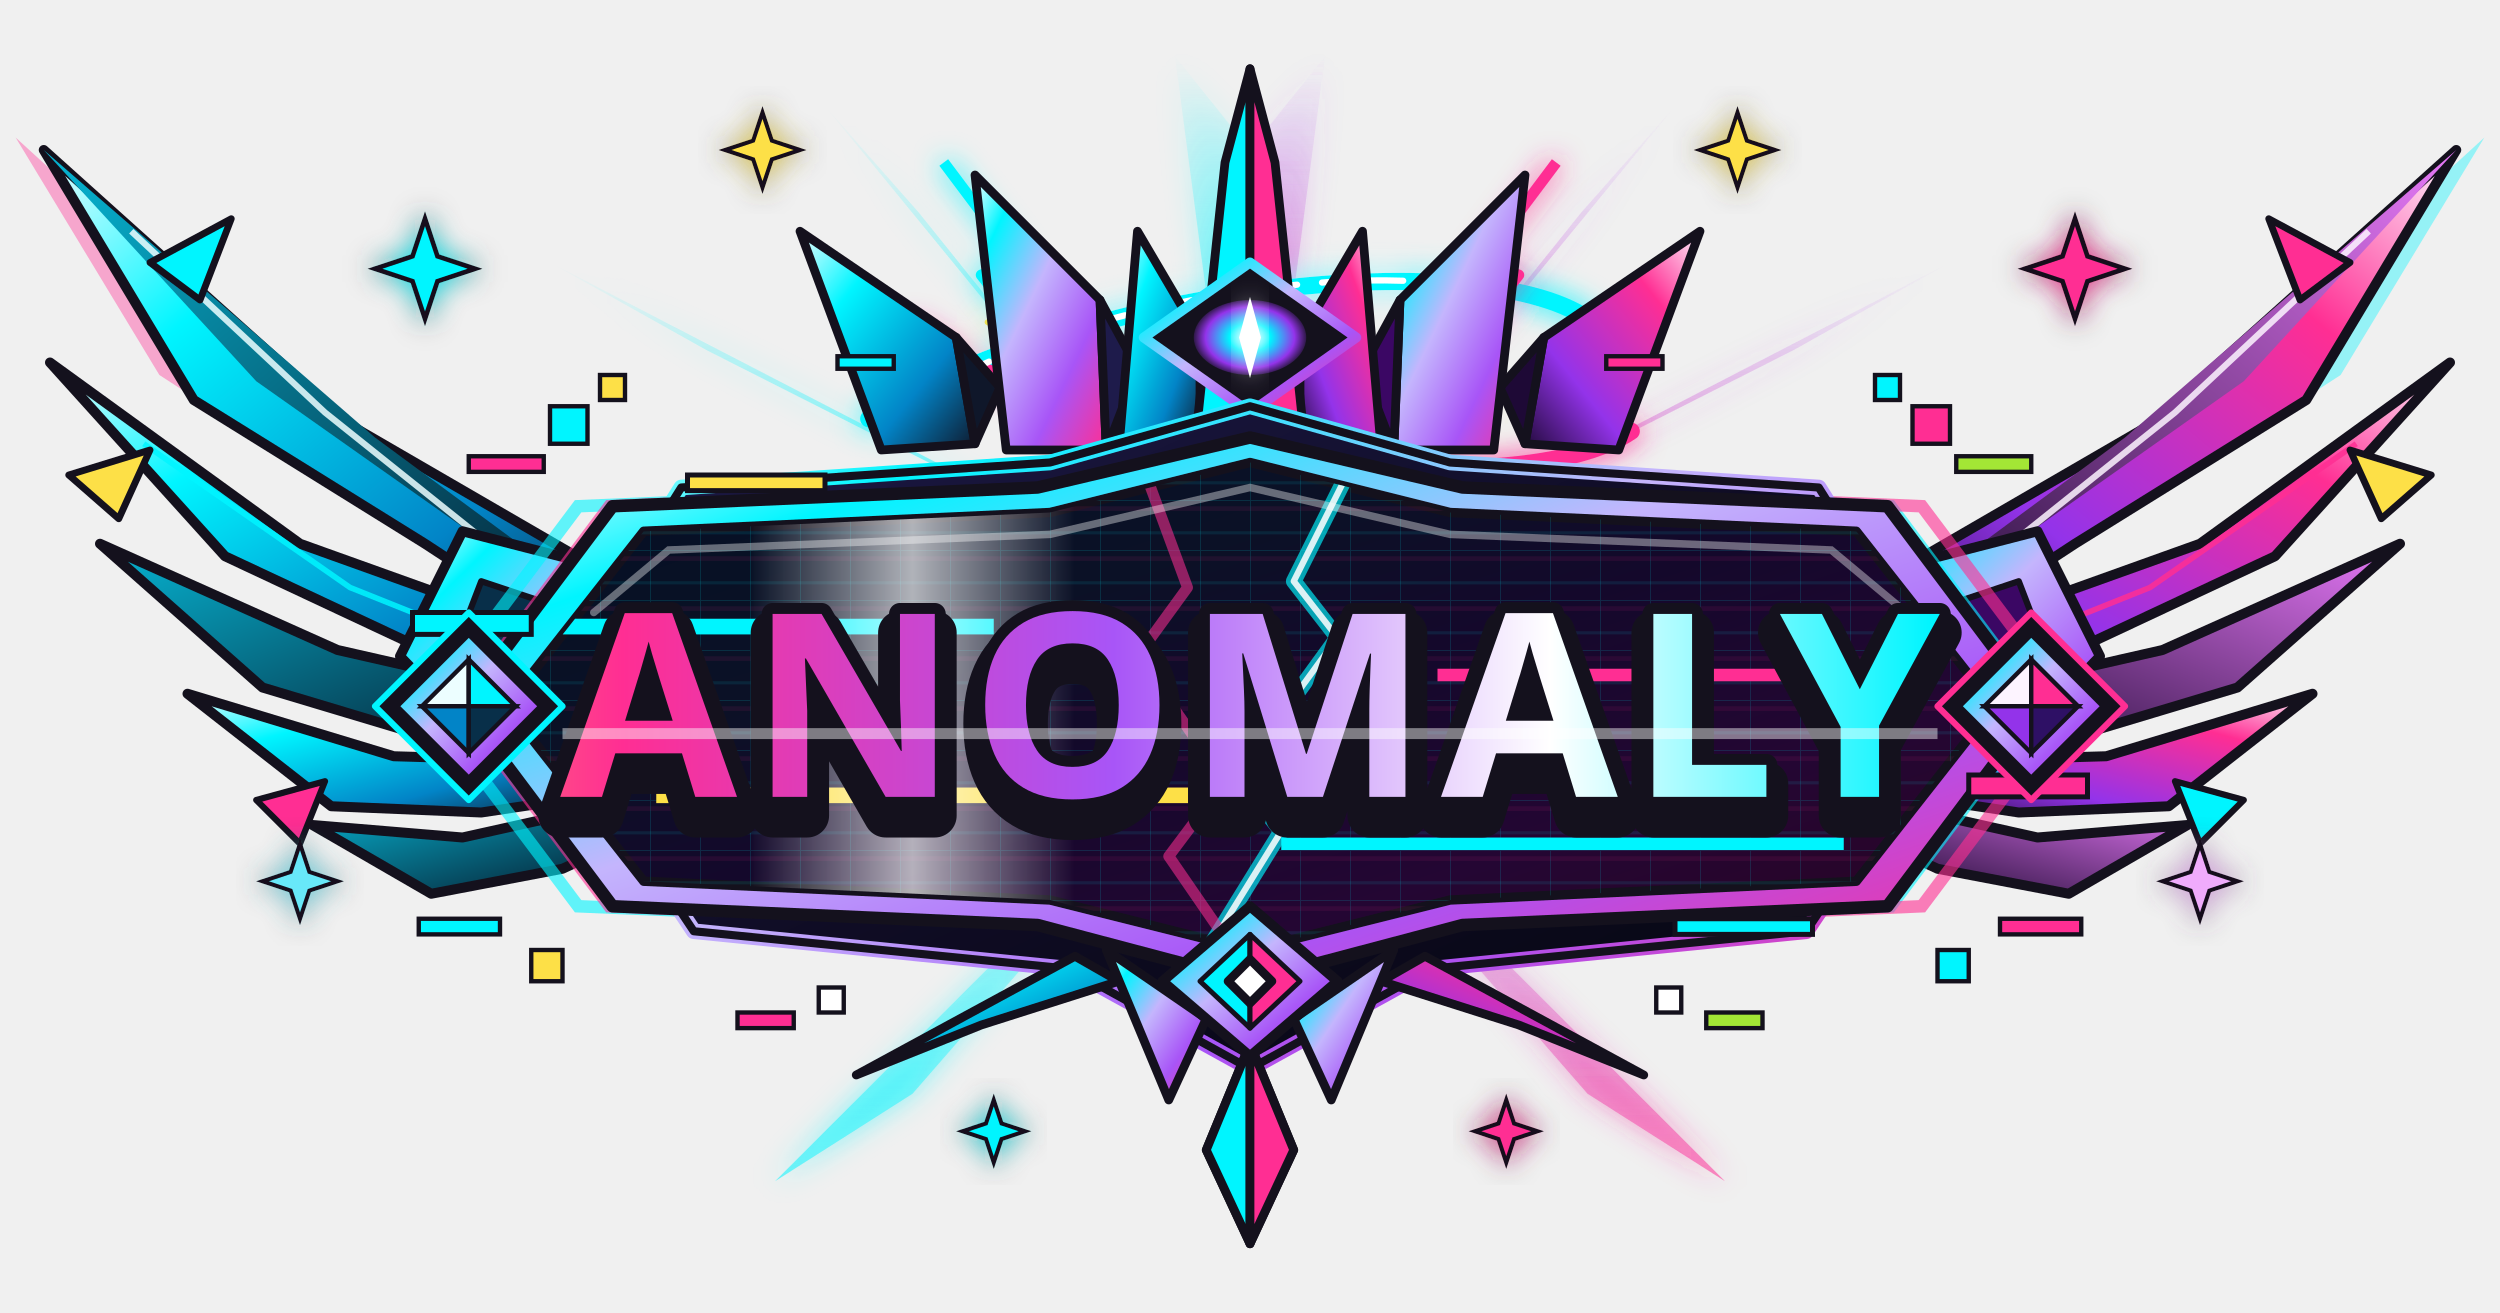
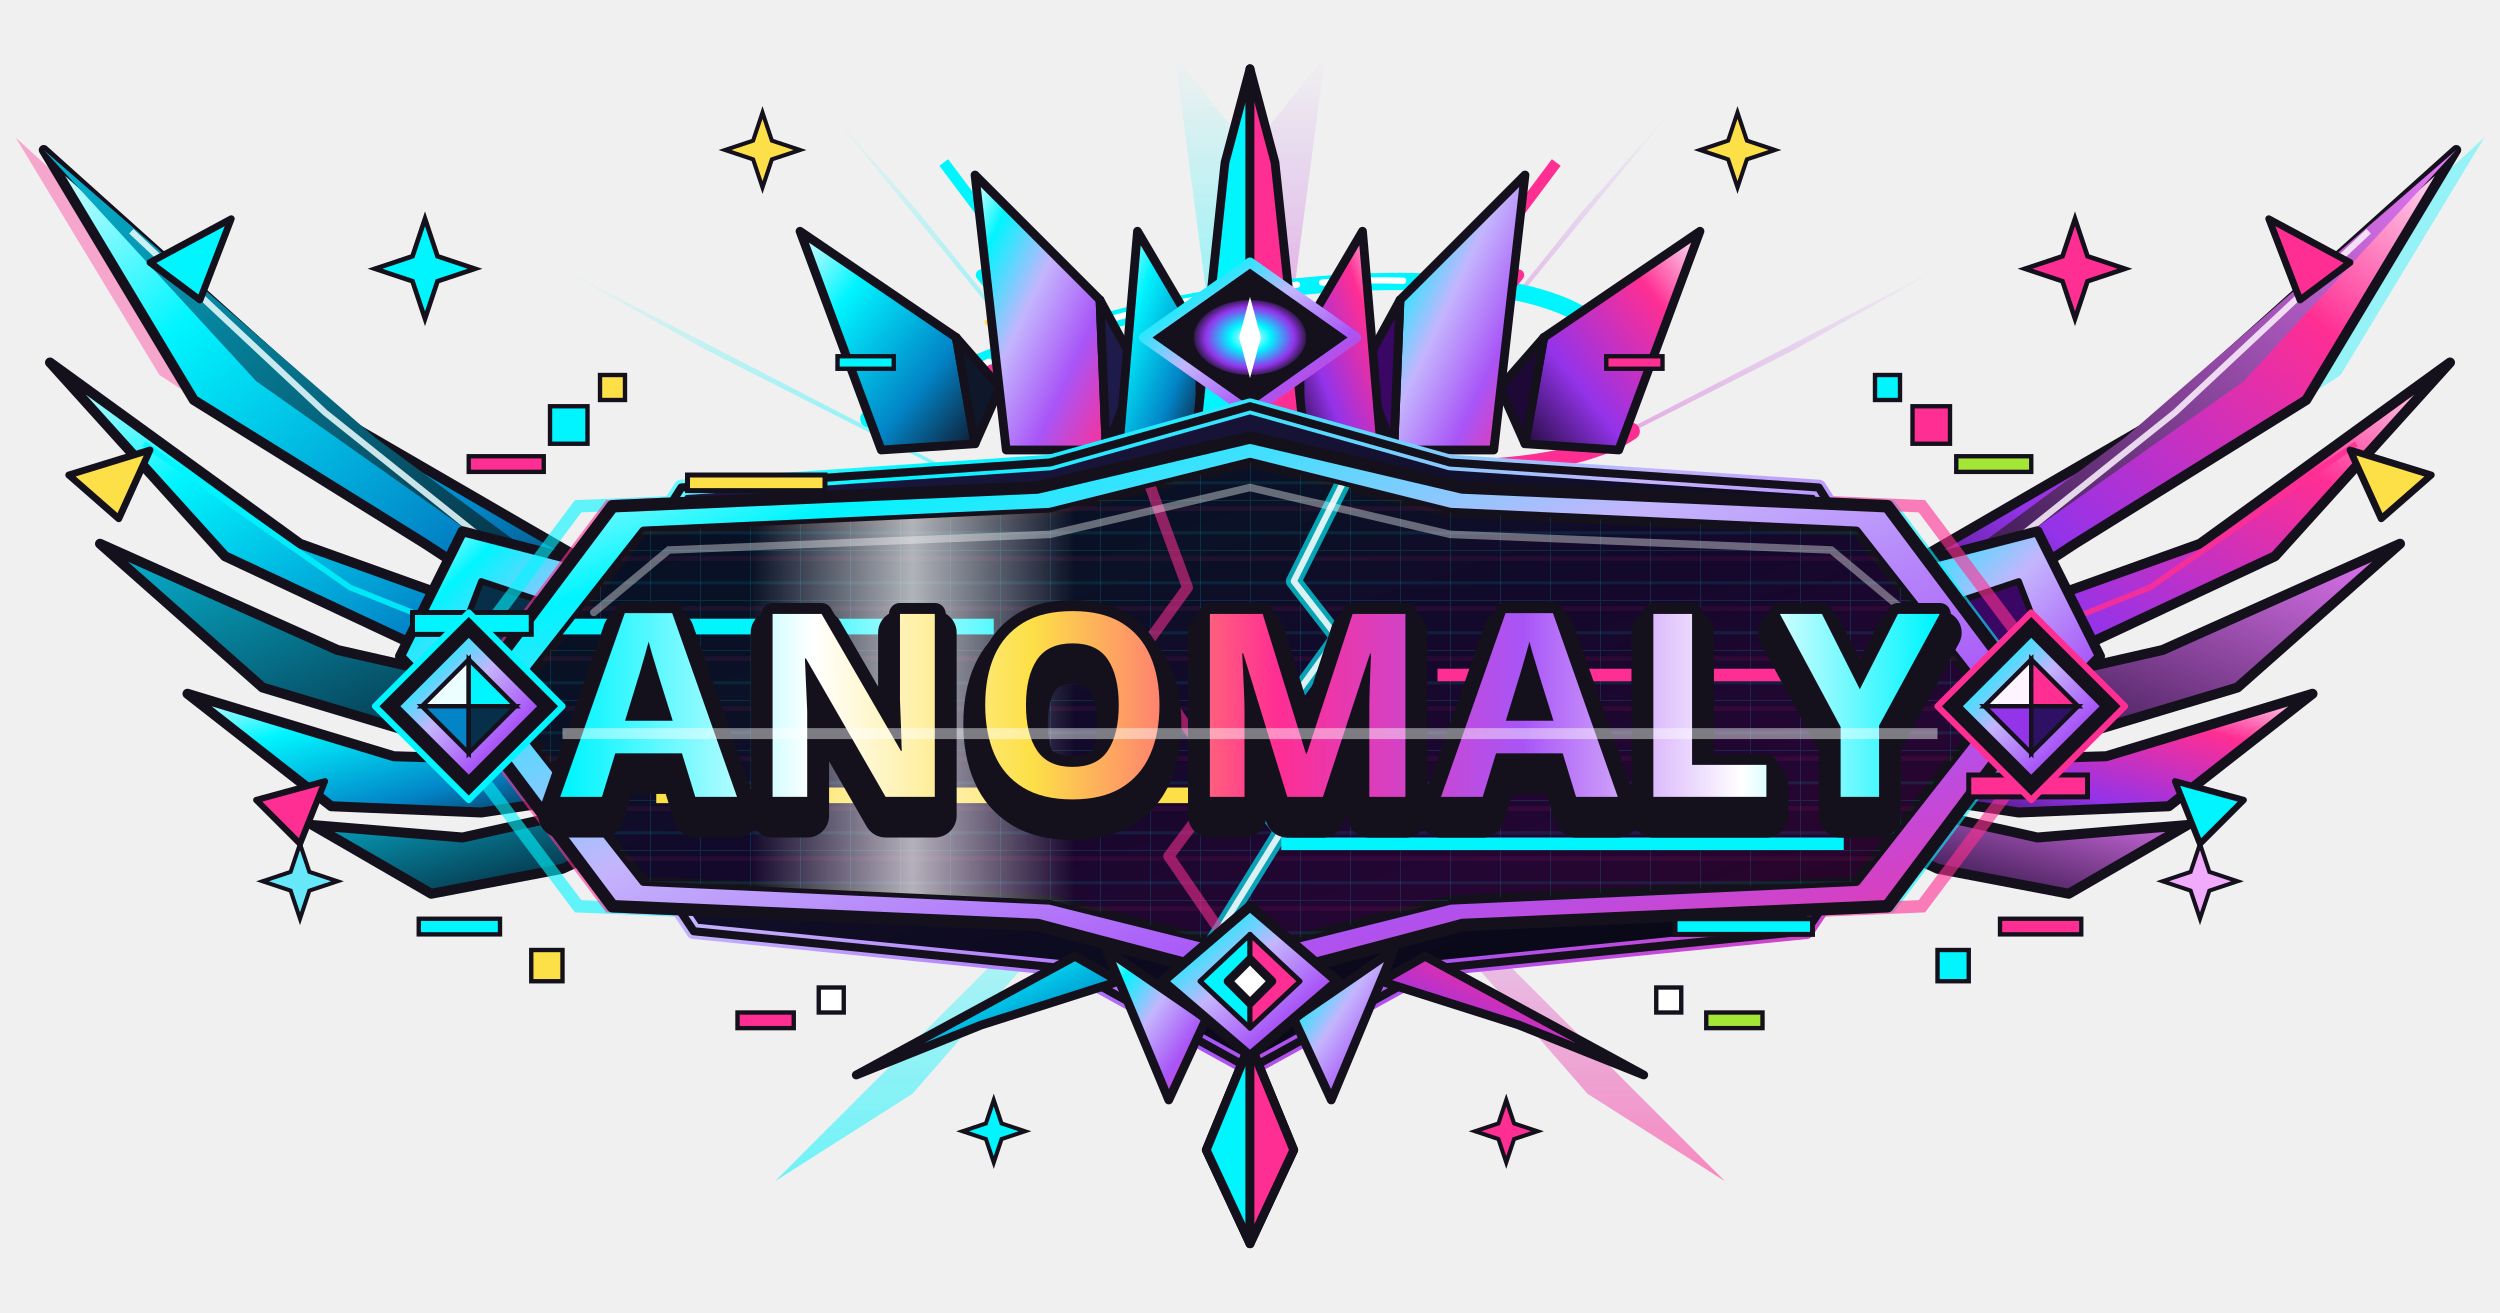
<svg xmlns="http://www.w3.org/2000/svg" viewBox="0 0 800 420" width="800" height="420">
  <defs>
    <linearGradient id="anomFrameBevel" x1="0%" y1="0%" x2="100%" y2="100%">
      <stop offset="0%" stop-color="#ffffff" />
      <stop offset="18%" stop-color="#00f5ff" />
      <stop offset="44%" stop-color="#c4b5fd" />
      <stop offset="72%" stop-color="#a855f7" />
      <stop offset="100%" stop-color="#ff2e93" />
    </linearGradient>
    <linearGradient id="anomChromeDark" x1="0%" y1="0%" x2="100%" y2="100%">
      <stop offset="0%" stop-color="#1e1b4b" />
      <stop offset="50%" stop-color="#0f0c24" />
      <stop offset="100%" stop-color="#05060f" />
    </linearGradient>
    <linearGradient id="anomRayCyan" x1="0%" y1="100%" x2="0%" y2="0%">
      <stop offset="0%" stop-color="#00f5ff" stop-opacity="0.9" />
      <stop offset="100%" stop-color="#00f5ff" stop-opacity="0" />
    </linearGradient>
    <linearGradient id="anomRayMag" x1="0%" y1="100%" x2="0%" y2="0%">
      <stop offset="0%" stop-color="#ff2e93" stop-opacity="0.9" />
      <stop offset="100%" stop-color="#a855f7" stop-opacity="0" />
    </linearGradient>
    <linearGradient id="anomCyanWingHi" x1="0%" y1="0%" x2="100%" y2="100%">
      <stop offset="0%" stop-color="#ecfeff" />
      <stop offset="28%" stop-color="#00f5ff" />
      <stop offset="70%" stop-color="#0284c7" />
      <stop offset="100%" stop-color="#0f172a" />
    </linearGradient>
    <linearGradient id="anomCyanWingShad" x1="0%" y1="0%" x2="100%" y2="100%">
      <stop offset="0%" stop-color="#06b6d4" />
      <stop offset="100%" stop-color="#061224" />
    </linearGradient>
    <linearGradient id="anomMagWingHi" x1="100%" y1="0%" x2="0%" y2="100%">
      <stop offset="0%" stop-color="#fdf4ff" />
      <stop offset="28%" stop-color="#ff2e93" />
      <stop offset="70%" stop-color="#9333ea" />
      <stop offset="100%" stop-color="#1e0936" />
    </linearGradient>
    <linearGradient id="anomMagWingShad" x1="100%" y1="0%" x2="0%" y2="100%">
      <stop offset="0%" stop-color="#e879f9" />
      <stop offset="100%" stop-color="#140429" />
    </linearGradient>
    <linearGradient id="anomInnerPlate" x1="0%" y1="0%" x2="100%" y2="100%">
      <stop offset="0%" stop-color="#041024" />
      <stop offset="32%" stop-color="#0b1126" />
      <stop offset="50%" stop-color="#14082b" />
      <stop offset="74%" stop-color="#240633" />
      <stop offset="100%" stop-color="#2b0422" />
    </linearGradient>
    <radialGradient id="anomEyeIris" cx="50%" cy="50%" r="50%">
      <stop offset="0%" stop-color="#ffffff" />
      <stop offset="35%" stop-color="#00f5ff" />
      <stop offset="75%" stop-color="#9333ea" />
      <stop offset="100%" stop-color="#14111d" />
    </radialGradient>
-     <linearGradient id="anomTextGrad" x1="-100%" y1="0%" x2="100%" y2="0%" gradientUnits="objectBoundingBox">
+     <linearGradient id="anomTextGrad" x1="0%" y1="0%" x2="100%" y2="0%" gradientUnits="objectBoundingBox">
      <stop offset="0%" stop-color="#00f5ff" />
      <stop offset="18%" stop-color="#ffffff" />
      <stop offset="34%" stop-color="#fde047" />
      <stop offset="52%" stop-color="#ff2e93" />
      <stop offset="70%" stop-color="#a855f7" />
      <stop offset="86%" stop-color="#ffffff" />
      <stop offset="100%" stop-color="#00f5ff" />
-       <animate attributeName="x1" values="-100%;0%" dur="1.7s" repeatCount="indefinite" />
-       <animate attributeName="x2" values="100%;200%" dur="1.7s" repeatCount="indefinite" />
    </linearGradient>
    <linearGradient id="anomGlint" x1="0%" y1="0%" x2="100%" y2="0%">
      <stop offset="0%" stop-color="#ffffff" stop-opacity="0" />
      <stop offset="50%" stop-color="#ffffff" stop-opacity="0.68" />
      <stop offset="100%" stop-color="#ffffff" stop-opacity="0" />
    </linearGradient>
    <pattern id="anomCyberGrid" width="16" height="16" patternUnits="userSpaceOnUse">
      <path d="M 16 0 L 0 0 0 16" fill="none" stroke="#00f5ff" stroke-width="0.6" stroke-opacity="0.14" />
      <rect y="2" width="16" height="1.5" fill="#ff2e93" fill-opacity="0.08" />
      <rect y="10" width="16" height="1" fill="#00f5ff" fill-opacity="0.09" />
    </pattern>
    <clipPath id="anomPlateClip">
      <path d="M 162 226 L 206 170 L 336 164 L 400 148 L 464 164 L 594 170 L 638 226 L 594 282 L 464 288 L 400 304 L 336 288 L 206 282 Z" />
    </clipPath>
-     <filter id="anomGlow" x="-35%" y="-35%" width="170%" height="170%">
-       <feGaussianBlur stdDeviation="4.5" result="blur" />
-       <feMerge>
-         <feMergeNode in="blur" />
-         <feMergeNode in="SourceGraphic" />
-       </feMerge>
-     </filter>
-     <style>
-       @keyframes anomWingL { 0%,100% { transform: rotate(0deg); } 50% { transform: rotate(2.8deg); } }
-       @keyframes anomWingR { 0%,100% { transform: rotate(0deg); } 50% { transform: rotate(-2.8deg); } }
-       @keyframes anomFloat { 0%,100% { transform: translateY(0px); } 50% { transform: translateY(-4px); } }
-       @keyframes anomArcPulse { 0%,100% { opacity: 0.9; transform: scale(1); } 50% { opacity: 1; transform: scale(1.05); } }
-       @keyframes anomGlintMove { 0%,40% { transform: translateX(-380px) skewX(-24deg); } 100% { transform: translateX(580px) skewX(-24deg); } }
-       @keyframes anomSparkTwinkle { 0%,100% { transform: scale(0.6) rotate(0deg); opacity: 0.45; } 50% { transform: scale(1.28) rotate(24deg); opacity: 1; } }
-       @keyframes anomGlitchCyan {
-         0%,66%,100% { transform: translate(-2px, 0); opacity: 0.55; }
-         68% { transform: translate(-8px, -2px); opacity: 0.95; }
-         71% { transform: translate(4px, 1px); opacity: 0.85; }
-         74% { transform: translate(-6px, 0); opacity: 0.9; }
-         77% { transform: translate(-2px, 0); opacity: 0.55; }
-       }
-       @keyframes anomGlitchMag {
-         0%,66%,100% { transform: translate(2px, 0); opacity: 0.55; }
-         69% { transform: translate(8px, 2px); opacity: 0.95; }
-         72% { transform: translate(-4px, -1px); opacity: 0.85; }
-         75% { transform: translate(6px, 0); opacity: 0.9; }
-         78% { transform: translate(2px, 0); opacity: 0.55; }
-       }
-       @keyframes anomSliceJitter {
-         0%,70%,100% { transform: translateX(0px); opacity: 0.25; }
-         72% { transform: translateX(18px); opacity: 0.9; }
-         74% { transform: translateX(-22px); opacity: 0.95; }
-         76% { transform: translateX(10px); opacity: 0.7; }
-         78% { transform: translateX(0px); opacity: 0.25; }
-       }
-       @keyframes anomDebrisPulse {
-         0%,60%,100% { transform: translate(0, 0); opacity: 0.85; }
-         65% { transform: translate(4px, -2px); opacity: 1; }
-         70% { transform: translate(-3px, 2px); opacity: 0.95; }
-       }
-       .anom-wing-l { transform-origin: 215px 226px; animation: anomWingL 2.1s ease-in-out infinite; }
-       .anom-wing-r { transform-origin: 585px 226px; animation: anomWingR 2.1s ease-in-out infinite; }
-       .anom-crown { animation: anomFloat 2.0s ease-in-out infinite; }
-       .anom-arcs { transform-origin: 400px 132px; animation: anomArcPulse 2.2s ease-in-out infinite; }
-       .anom-glint-bar { animation: anomGlintMove 2.4s ease-in-out infinite; }
-       .anom-glitch-c { animation: anomGlitchCyan 2.2s steps(2, end) infinite; }
-       .anom-glitch-m { animation: anomGlitchMag 2.2s steps(2, end) infinite; }
-       .anom-slice-jit { animation: anomSliceJitter 2.2s steps(2, end) infinite; }
-       .anom-debris { animation: anomDebrisPulse 2.4s steps(2, end) infinite; }
-       .anom-spark-1 { transform-origin: 136px 86px; animation: anomSparkTwinkle 1.7s ease-in-out infinite; }
-       .anom-spark-2 { transform-origin: 664px 86px; animation: anomSparkTwinkle 1.7s ease-in-out 0.85s infinite; }
-       .anom-spark-3 { transform-origin: 244px 48px; animation: anomSparkTwinkle 2.0s ease-in-out 0.3s infinite; }
-       .anom-spark-4 { transform-origin: 556px 48px; animation: anomSparkTwinkle 2.0s ease-in-out 1.1s infinite; }
-       .anom-spark-5 { transform-origin: 96px 282px; animation: anomSparkTwinkle 1.8s ease-in-out 0.5s infinite; }
-       .anom-spark-6 { transform-origin: 704px 282px; animation: anomSparkTwinkle 1.8s ease-in-out 1.4s infinite; }
-       .anom-spark-7 { transform-origin: 318px 362px; animation: anomSparkTwinkle 1.9s ease-in-out 0.7s infinite; }
-       .anom-spark-8 { transform-origin: 482px 362px; animation: anomSparkTwinkle 1.9s ease-in-out 1.6s infinite; }
-     </style>
  </defs>
-   <g filter="url(#anomGlow)" opacity="0.92">
+   <g opacity="0.92">
    <polygon points="400,200 376,18 400,48" fill="url(#anomRayCyan)" />
    <polygon points="400,200 400,48 424,18" fill="url(#anomRayMag)" />
    <polygon points="400,200 264,34 294,68" fill="url(#anomRayCyan)" />
    <polygon points="400,200 536,34 506,68" fill="url(#anomRayMag)" />
    <polygon points="400,200 176,84 226,112" fill="url(#anomRayCyan)" />
    <polygon points="400,200 624,84 574,112" fill="url(#anomRayMag)" />
    <polygon points="400,226 248,378 292,350" fill="url(#anomRayCyan)" opacity="0.65" />
    <polygon points="400,226 552,378 508,350" fill="url(#anomRayMag)" opacity="0.65" />
  </g>
-   <g class="anom-arcs" filter="url(#anomGlow)">
+   <g class="anom-arcs">
    <path d="M 278 134 A 132 42 -11 0 1 508 102" fill="none" stroke="#00f5ff" stroke-width="5.5" stroke-linecap="round" />
    <path d="M 522 138 A 132 42 11 0 1 292 106" fill="none" stroke="#ff2e93" stroke-width="5.5" stroke-linecap="round" />
    <path d="M 304 122 A 106 30 -11 0 1 486 98" fill="none" stroke="#ffffff" stroke-width="2" stroke-dasharray="14 8 4 8" stroke-linecap="round" />
    <path d="M 496 126 A 106 30 11 0 1 314 102" fill="none" stroke="#fde047" stroke-width="1.8" stroke-dasharray="10 12" stroke-linecap="round" />
  </g>
  <g class="anom-crown">
-     <polyline points="336,116 314,88 326,84 302,52" fill="none" stroke="#00f5ff" stroke-width="3.5" stroke-linejoin="round" filter="url(#anomGlow)" />
-     <polyline points="464,116 486,88 474,84 498,52" fill="none" stroke="#ff2e93" stroke-width="3.5" stroke-linejoin="round" filter="url(#anomGlow)" />
+     <polyline points="336,116 314,88 326,84 302,52" fill="none" stroke="#00f5ff" stroke-width="3.5" stroke-linejoin="round" />
+     <polyline points="464,116 486,88 474,84 498,52" fill="none" stroke="#ff2e93" stroke-width="3.5" stroke-linejoin="round" />
    <g stroke="#14111d" stroke-width="2.8" stroke-linejoin="round">
      <polygon points="282,144 256,74 306,108 312,142" fill="url(#anomCyanWingHi)" />
      <polygon points="306,108 320,124 312,142" fill="#0f172a" />
      <polygon points="518,144 544,74 494,108 488,142" fill="url(#anomMagWingHi)" />
      <polygon points="494,108 480,124 488,142" fill="#1e0936" />
      <polygon points="322,144 312,56 352,96 354,144" fill="url(#anomFrameBevel)" />
      <polygon points="352,96 364,118 354,144" fill="#1e1b4b" />
      <polygon points="478,144 488,56 448,96 446,144" fill="url(#anomFrameBevel)" />
      <polygon points="448,96 436,118 446,144" fill="#3b0764" />
      <polygon points="358,144 364,74 384,108 384,144" fill="url(#anomCyanWingHi)" />
      <polygon points="442,144 436,74 416,108 416,144" fill="url(#anomMagWingHi)" />
      <polygon points="382,146 392,52 400,22 400,146" fill="#00f5ff" />
      <polygon points="400,22 408,52 418,146 400,146" fill="#ff2e93" />
    </g>
    <g transform="translate(400, 108)">
      <polygon points="0,-24 34,0 0,24 -34,0" fill="#14111d" stroke="url(#anomFrameBevel)" stroke-width="3.2" stroke-linejoin="round" />
      <ellipse cx="0" cy="0" rx="19" ry="13" fill="url(#anomEyeIris)" stroke="#14111d" stroke-width="2" />
-       <polygon points="0,-13 3.5,0 0,13 -3.5,0" fill="#ffffff" filter="url(#anomGlow)" />
+       <polygon points="0,-13 3.5,0 0,13 -3.5,0" fill="#ffffff" />
    </g>
  </g>
  <g class="anom-wing-l">
    <path d="M 206 192 L 106 134 L 12 48 L 58 124 L 132 172 L 188 210 Z" fill="#ff2e93" opacity="0.38" transform="translate(-7, -4)" />
    <g stroke="#14111d" stroke-width="3.2" stroke-linejoin="round">
      <path d="M 212 194 L 112 136 L 14 48 L 62 128 L 136 174 L 194 212 Z" fill="url(#anomCyanWingHi)" />
      <path d="M 14 48 L 82 122 L 150 170 L 194 212 L 204 202 L 120 140 Z" fill="url(#anomCyanWingShad)" stroke="none" />
      <polyline points="42,74 104,132 184,196" fill="none" stroke="#ecfeff" stroke-width="2" opacity="0.85" />
      <path d="M 202 212 L 96 174 L 16 116 L 72 178 L 136 208 L 190 226 Z" fill="url(#anomCyanWingHi)" />
      <polyline points="46,142 112,188 182,216" fill="none" stroke="#00f5ff" stroke-width="1.8" opacity="0.85" />
      <path d="M 196 228 L 108 208 L 32 174 L 84 220 L 144 238 L 188 242 Z" fill="url(#anomCyanWingShad)" />
      <path d="M 196 244 L 126 242 L 60 222 L 106 258 L 154 260 L 194 254 Z" fill="url(#anomCyanWingHi)" />
      <path d="M 202 256 L 148 268 L 100 264 L 138 286 L 180 278 L 206 266 Z" fill="url(#anomCyanWingShad)" />
      <polygon points="48,84 74,70 64,96" fill="#00f5ff" stroke-width="2.2" />
      <polygon points="22,152 48,144 38,166" fill="#fde047" stroke-width="2.2" />
      <polygon points="82,256 104,250 96,270" fill="#ff2e93" stroke-width="2" />
      <path d="M 218 188 L 148 170 L 128 210 L 178 262 L 222 246 Z" fill="url(#anomFrameBevel)" />
      <polygon points="154,186 184,196 172,240 144,212" fill="#082f49" stroke-width="2" />
    </g>
  </g>
  <g class="anom-wing-r">
    <path d="M 594 192 L 694 134 L 788 48 L 742 124 L 668 172 L 612 210 Z" fill="#00f5ff" opacity="0.38" transform="translate(7, -4)" />
    <g stroke="#14111d" stroke-width="3.2" stroke-linejoin="round">
      <path d="M 588 194 L 688 136 L 786 48 L 738 128 L 664 174 L 606 212 Z" fill="url(#anomMagWingHi)" />
      <path d="M 786 48 L 718 122 L 650 170 L 606 212 L 596 202 L 680 140 Z" fill="url(#anomMagWingShad)" stroke="none" />
      <polyline points="758,74 696,132 616,196" fill="none" stroke="#fdf4ff" stroke-width="2" opacity="0.85" />
      <path d="M 598 212 L 704 174 L 784 116 L 728 178 L 664 208 L 610 226 Z" fill="url(#anomMagWingHi)" />
      <polyline points="754,142 688,188 618,216" fill="none" stroke="#ff2e93" stroke-width="1.8" opacity="0.85" />
      <path d="M 604 228 L 692 208 L 768 174 L 716 220 L 656 238 L 612 242 Z" fill="url(#anomMagWingShad)" />
      <path d="M 604 244 L 674 242 L 740 222 L 694 258 L 646 260 L 606 254 Z" fill="url(#anomMagWingHi)" />
      <path d="M 598 256 L 652 268 L 700 264 L 662 286 L 620 278 L 594 266 Z" fill="url(#anomMagWingShad)" />
      <polygon points="752,84 726,70 736,96" fill="#ff2e93" stroke-width="2.2" />
      <polygon points="778,152 752,144 762,166" fill="#fde047" stroke-width="2.2" />
      <polygon points="718,256 696,250 704,270" fill="#00f5ff" stroke-width="2" />
      <path d="M 582 188 L 652 170 L 672 210 L 622 262 L 578 246 Z" fill="url(#anomFrameBevel)" />
      <polygon points="646,186 616,196 628,240 656,212" fill="#3b0764" stroke-width="2" />
    </g>
  </g>
  <path d="M 142 226 L 190 162 L 330 156 L 400 140 L 470 156 L 610 162 L 658 226 L 610 290 L 470 296 L 400 314 L 330 296 L 190 290 Z" fill="none" stroke="#00f5ff" stroke-width="4" opacity="0.6" transform="translate(-5, 0)" />
  <path d="M 142 226 L 190 162 L 330 156 L 400 140 L 470 156 L 610 162 L 658 226 L 610 290 L 470 296 L 400 314 L 330 296 L 190 290 Z" fill="none" stroke="#ff2e93" stroke-width="4" opacity="0.6" transform="translate(5, 0)" />
  <path d="M 174 226 L 218 156 L 336 148 L 400 130 L 464 148 L 582 156 L 626 226 L 578 298 L 458 310 L 400 342 L 342 310 L 222 298 Z" fill="url(#anomChromeDark)" stroke="url(#anomFrameBevel)" stroke-width="5" stroke-linejoin="round" />
  <path d="M 174 226 L 218 156 L 336 148 L 400 130 L 464 148 L 582 156 L 626 226 L 578 298 L 458 310 L 400 342 L 342 310 L 222 298 Z" fill="none" stroke="#14111d" stroke-width="2.6" stroke-linejoin="round" />
  <path d="M 148 226 L 196 162 L 332 156 L 400 140 L 468 156 L 604 162 L 652 226 L 604 290 L 468 296 L 400 314 L 332 296 L 196 290 Z" fill="url(#anomFrameBevel)" stroke="#14111d" stroke-width="4" stroke-linejoin="round" />
  <g stroke="#14111d" stroke-width="1.6">
    <rect x="132" y="196" width="38" height="7" fill="#00f5ff" />
    <rect x="630" y="248" width="38" height="7" fill="#ff2e93" />
    <rect x="220" y="152" width="44" height="5" fill="#fde047" />
    <rect x="536" y="294" width="44" height="5" fill="#00f5ff" />
  </g>
  <path d="M 162 226 L 206 170 L 336 164 L 400 148 L 464 164 L 594 170 L 638 226 L 594 282 L 464 288 L 400 304 L 336 288 L 206 282 Z" fill="url(#anomInnerPlate)" stroke="#14111d" stroke-width="3" stroke-linejoin="round" />
  <g clip-path="url(#anomPlateClip)">
    <rect x="148" y="140" width="504" height="180" fill="url(#anomCyberGrid)" />
    <polyline points="434,146 414,186 428,204 396,248 410,266 384,308" fill="none" stroke="#00f5ff" stroke-width="5" opacity="0.65" stroke-linejoin="round" />
    <polyline points="434,146 414,186 428,204 396,248 410,266 384,308" fill="none" stroke="#ffffff" stroke-width="2" opacity="0.85" stroke-linejoin="round" />
    <polyline points="366,150 380,188 364,210 392,250 374,274 396,306" fill="none" stroke="#ff2e93" stroke-width="3.5" opacity="0.55" stroke-linejoin="round" />
    <g class="anom-slice-jit">
      <rect x="168" y="198" width="150" height="5" fill="#00f5ff" />
      <rect x="460" y="214" width="160" height="4" fill="#ff2e93" />
      <rect x="210" y="252" width="190" height="5" fill="#fde047" />
      <rect x="410" y="268" width="180" height="4" fill="#00f5ff" />
    </g>
    <rect class="anom-glint-bar" x="240" y="138" width="104" height="190" fill="url(#anomGlint)" />
    <path d="M 190 196 L 214 176 L 336 171 L 400 156 L 464 171 L 586 176 L 610 196" fill="none" stroke="#ffffff" stroke-width="2.4" opacity="0.38" stroke-linecap="round" />
  </g>
  <g transform="translate(400, 255)">
    <text class="anom-glitch-c" x="0" y="0" text-anchor="middle" font-family="'Arial Black', Impact, 'Rubik', sans-serif" font-size="82" font-weight="900" letter-spacing="4" fill="#00f5ff">ANOMALY</text>
    <text class="anom-glitch-m" x="0" y="0" text-anchor="middle" font-family="'Arial Black', Impact, 'Rubik', sans-serif" font-size="82" font-weight="900" letter-spacing="4" fill="#ff2e93">ANOMALY</text>
    <text x="0" y="6" text-anchor="middle" font-family="'Arial Black', Impact, 'Rubik', sans-serif" font-size="82" font-weight="900" letter-spacing="4" fill="#14111d" stroke="#14111d" stroke-width="14" stroke-linejoin="round">ANOMALY</text>
    <text x="0" y="0" text-anchor="middle" font-family="'Arial Black', Impact, 'Rubik', sans-serif" font-size="82" font-weight="900" letter-spacing="4" fill="url(#anomTextGrad)" stroke="#14111d" stroke-width="7" paint-order="stroke fill" stroke-linejoin="round">ANOMALY</text>
    <rect class="anom-slice-jit" x="-220" y="-22" width="440" height="3.5" fill="#ffffff" opacity="0.45" />
  </g>
  <g transform="translate(150, 226)">
    <polygon points="0,-30 30,0 0,30 -30,0" fill="#14111d" stroke="#00f5ff" stroke-width="2" stroke-linejoin="round" />
    <polygon points="0,-24 24,0 0,24 -24,0" fill="url(#anomFrameBevel)" stroke="#14111d" stroke-width="3" stroke-linejoin="round" />
    <polygon points="0,-15 0,0 -15,0" fill="#ecfeff" stroke="#14111d" stroke-width="1.4" />
    <polygon points="0,-15 15,0 0,0" fill="#00f5ff" stroke="#14111d" stroke-width="1.4" />
    <polygon points="-15,0 0,0 0,15" fill="#0284c7" stroke="#14111d" stroke-width="1.4" />
    <polygon points="15,0 0,15 0,0" fill="#082f49" stroke="#14111d" stroke-width="1.4" />
  </g>
  <g transform="translate(650, 226)">
    <polygon points="0,-30 30,0 0,30 -30,0" fill="#14111d" stroke="#ff2e93" stroke-width="2" stroke-linejoin="round" />
    <polygon points="0,-24 24,0 0,24 -24,0" fill="url(#anomFrameBevel)" stroke="#14111d" stroke-width="3" stroke-linejoin="round" />
    <polygon points="0,-15 0,0 -15,0" fill="#fdf4ff" stroke="#14111d" stroke-width="1.4" />
    <polygon points="0,-15 15,0 0,0" fill="#ff2e93" stroke="#14111d" stroke-width="1.4" />
    <polygon points="-15,0 0,0 0,15" fill="#9333ea" stroke="#14111d" stroke-width="1.4" />
    <polygon points="15,0 0,15 0,0" fill="#2e1065" stroke="#14111d" stroke-width="1.4" />
  </g>
  <g stroke="#14111d" stroke-width="2.8" stroke-linejoin="round">
    <polygon points="344,306 274,344 314,328 358,314" fill="url(#anomCyanWingHi)" />
    <polygon points="456,306 526,344 486,328 442,314" fill="url(#anomMagWingHi)" />
    <polygon points="354,304 374,352 386,326" fill="url(#anomFrameBevel)" />
    <polygon points="446,304 426,352 414,326" fill="url(#anomFrameBevel)" />
    <polygon points="400,334 414,368 400,398 386,368" fill="url(#anomFrameBevel)" />
    <polygon points="400,334 400,398 386,368" fill="#00f5ff" />
    <polygon points="400,334 414,368 400,398" fill="#ff2e93" />
    <g transform="translate(400, 314)">
      <polygon points="0,-24 28,0 0,24 -28,0" fill="url(#anomFrameBevel)" stroke-width="3.2" />
      <polygon points="0,-15 -16,0 0,15" fill="#00f5ff" stroke-width="1.6" />
      <polygon points="0,-15 16,0 0,15" fill="#ff2e93" stroke-width="1.6" />
      <polygon points="0,-7 7,0 0,7 -7,0" fill="#ffffff" />
    </g>
  </g>
  <g class="anom-debris" stroke="#14111d" stroke-width="1.4">
    <rect x="176" y="130" width="12" height="12" fill="#00f5ff" />
    <rect x="192" y="120" width="8" height="8" fill="#fde047" />
    <rect x="150" y="146" width="24" height="5" fill="#ff2e93" />
    <rect x="268" y="114" width="18" height="4" fill="#00f5ff" />
    <rect x="612" y="130" width="12" height="12" fill="#ff2e93" />
    <rect x="600" y="120" width="8" height="8" fill="#00f5ff" />
    <rect x="626" y="146" width="24" height="5" fill="#a3e635" />
    <rect x="514" y="114" width="18" height="4" fill="#ff2e93" />
    <rect x="134" y="294" width="26" height="5" fill="#00f5ff" />
    <rect x="170" y="304" width="10" height="10" fill="#fde047" />
    <rect x="236" y="324" width="18" height="5" fill="#ff2e93" />
    <rect x="262" y="316" width="8" height="8" fill="#ffffff" />
    <rect x="640" y="294" width="26" height="5" fill="#ff2e93" />
    <rect x="620" y="304" width="10" height="10" fill="#00f5ff" />
    <rect x="546" y="324" width="18" height="5" fill="#a3e635" />
    <rect x="530" y="316" width="8" height="8" fill="#ffffff" />
  </g>
-   <path class="anom-spark-1" d="M 136 70 L 140 82 L 152 86 L 140 90 L 136 102 L 132 90 L 120 86 L 132 82 Z" fill="#00f5ff" stroke="#14111d" stroke-width="1.5" filter="url(#anomGlow)" />
-   <path class="anom-spark-2" d="M 664 70 L 668 82 L 680 86 L 668 90 L 664 102 L 660 90 L 648 86 L 660 82 Z" fill="#ff2e93" stroke="#14111d" stroke-width="1.5" filter="url(#anomGlow)" />
-   <path class="anom-spark-3" d="M 244 36 L 247 45 L 256 48 L 247 51 L 244 60 L 241 51 L 232 48 L 241 45 Z" fill="#fde047" stroke="#14111d" stroke-width="1.3" filter="url(#anomGlow)" />
-   <path class="anom-spark-4" d="M 556 36 L 559 45 L 568 48 L 559 51 L 556 60 L 553 51 L 544 48 L 553 45 Z" fill="#fde047" stroke="#14111d" stroke-width="1.3" filter="url(#anomGlow)" />
-   <path class="anom-spark-5" d="M 96 270 L 99 279 L 108 282 L 99 285 L 96 294 L 93 285 L 84 282 L 93 279 Z" fill="#67e8f9" stroke="#14111d" stroke-width="1.3" filter="url(#anomGlow)" />
-   <path class="anom-spark-6" d="M 704 270 L 707 279 L 716 282 L 707 285 L 704 294 L 701 285 L 692 282 L 701 279 Z" fill="#f0abfc" stroke="#14111d" stroke-width="1.3" filter="url(#anomGlow)" />
-   <path class="anom-spark-7" d="M 318 352 L 320.5 359.5 L 328 362 L 320.5 364.5 L 318 372 L 315.5 364.5 L 308 362 L 315.5 359.5 Z" fill="#00f5ff" stroke="#14111d" stroke-width="1.3" filter="url(#anomGlow)" />
-   <path class="anom-spark-8" d="M 482 352 L 484.5 359.5 L 492 362 L 484.5 364.5 L 482 372 L 479.5 364.5 L 472 362 L 479.5 359.5 Z" fill="#ff2e93" stroke="#14111d" stroke-width="1.3" filter="url(#anomGlow)" />
+   <path class="anom-spark-1" d="M 136 70 L 140 82 L 152 86 L 140 90 L 136 102 L 132 90 L 120 86 L 132 82 Z" fill="#00f5ff" stroke="#14111d" stroke-width="1.5" />
+   <path class="anom-spark-2" d="M 664 70 L 668 82 L 680 86 L 668 90 L 664 102 L 660 90 L 648 86 L 660 82 Z" fill="#ff2e93" stroke="#14111d" stroke-width="1.5" />
+   <path class="anom-spark-3" d="M 244 36 L 247 45 L 256 48 L 247 51 L 244 60 L 241 51 L 232 48 L 241 45 Z" fill="#fde047" stroke="#14111d" stroke-width="1.3" />
+   <path class="anom-spark-4" d="M 556 36 L 559 45 L 568 48 L 559 51 L 556 60 L 553 51 L 544 48 L 553 45 Z" fill="#fde047" stroke="#14111d" stroke-width="1.3" />
+   <path class="anom-spark-5" d="M 96 270 L 99 279 L 108 282 L 99 285 L 96 294 L 93 285 L 84 282 L 93 279 Z" fill="#67e8f9" stroke="#14111d" stroke-width="1.3" />
+   <path class="anom-spark-6" d="M 704 270 L 707 279 L 716 282 L 707 285 L 704 294 L 701 285 L 692 282 L 701 279 Z" fill="#f0abfc" stroke="#14111d" stroke-width="1.3" />
+   <path class="anom-spark-7" d="M 318 352 L 320.5 359.5 L 328 362 L 320.5 364.5 L 318 372 L 315.5 364.5 L 308 362 L 315.5 359.5 Z" fill="#00f5ff" stroke="#14111d" stroke-width="1.3" />
+   <path class="anom-spark-8" d="M 482 352 L 484.5 359.5 L 492 362 L 484.5 364.5 L 482 372 L 479.5 364.5 L 472 362 L 479.5 359.5 Z" fill="#ff2e93" stroke="#14111d" stroke-width="1.3" />
</svg>
